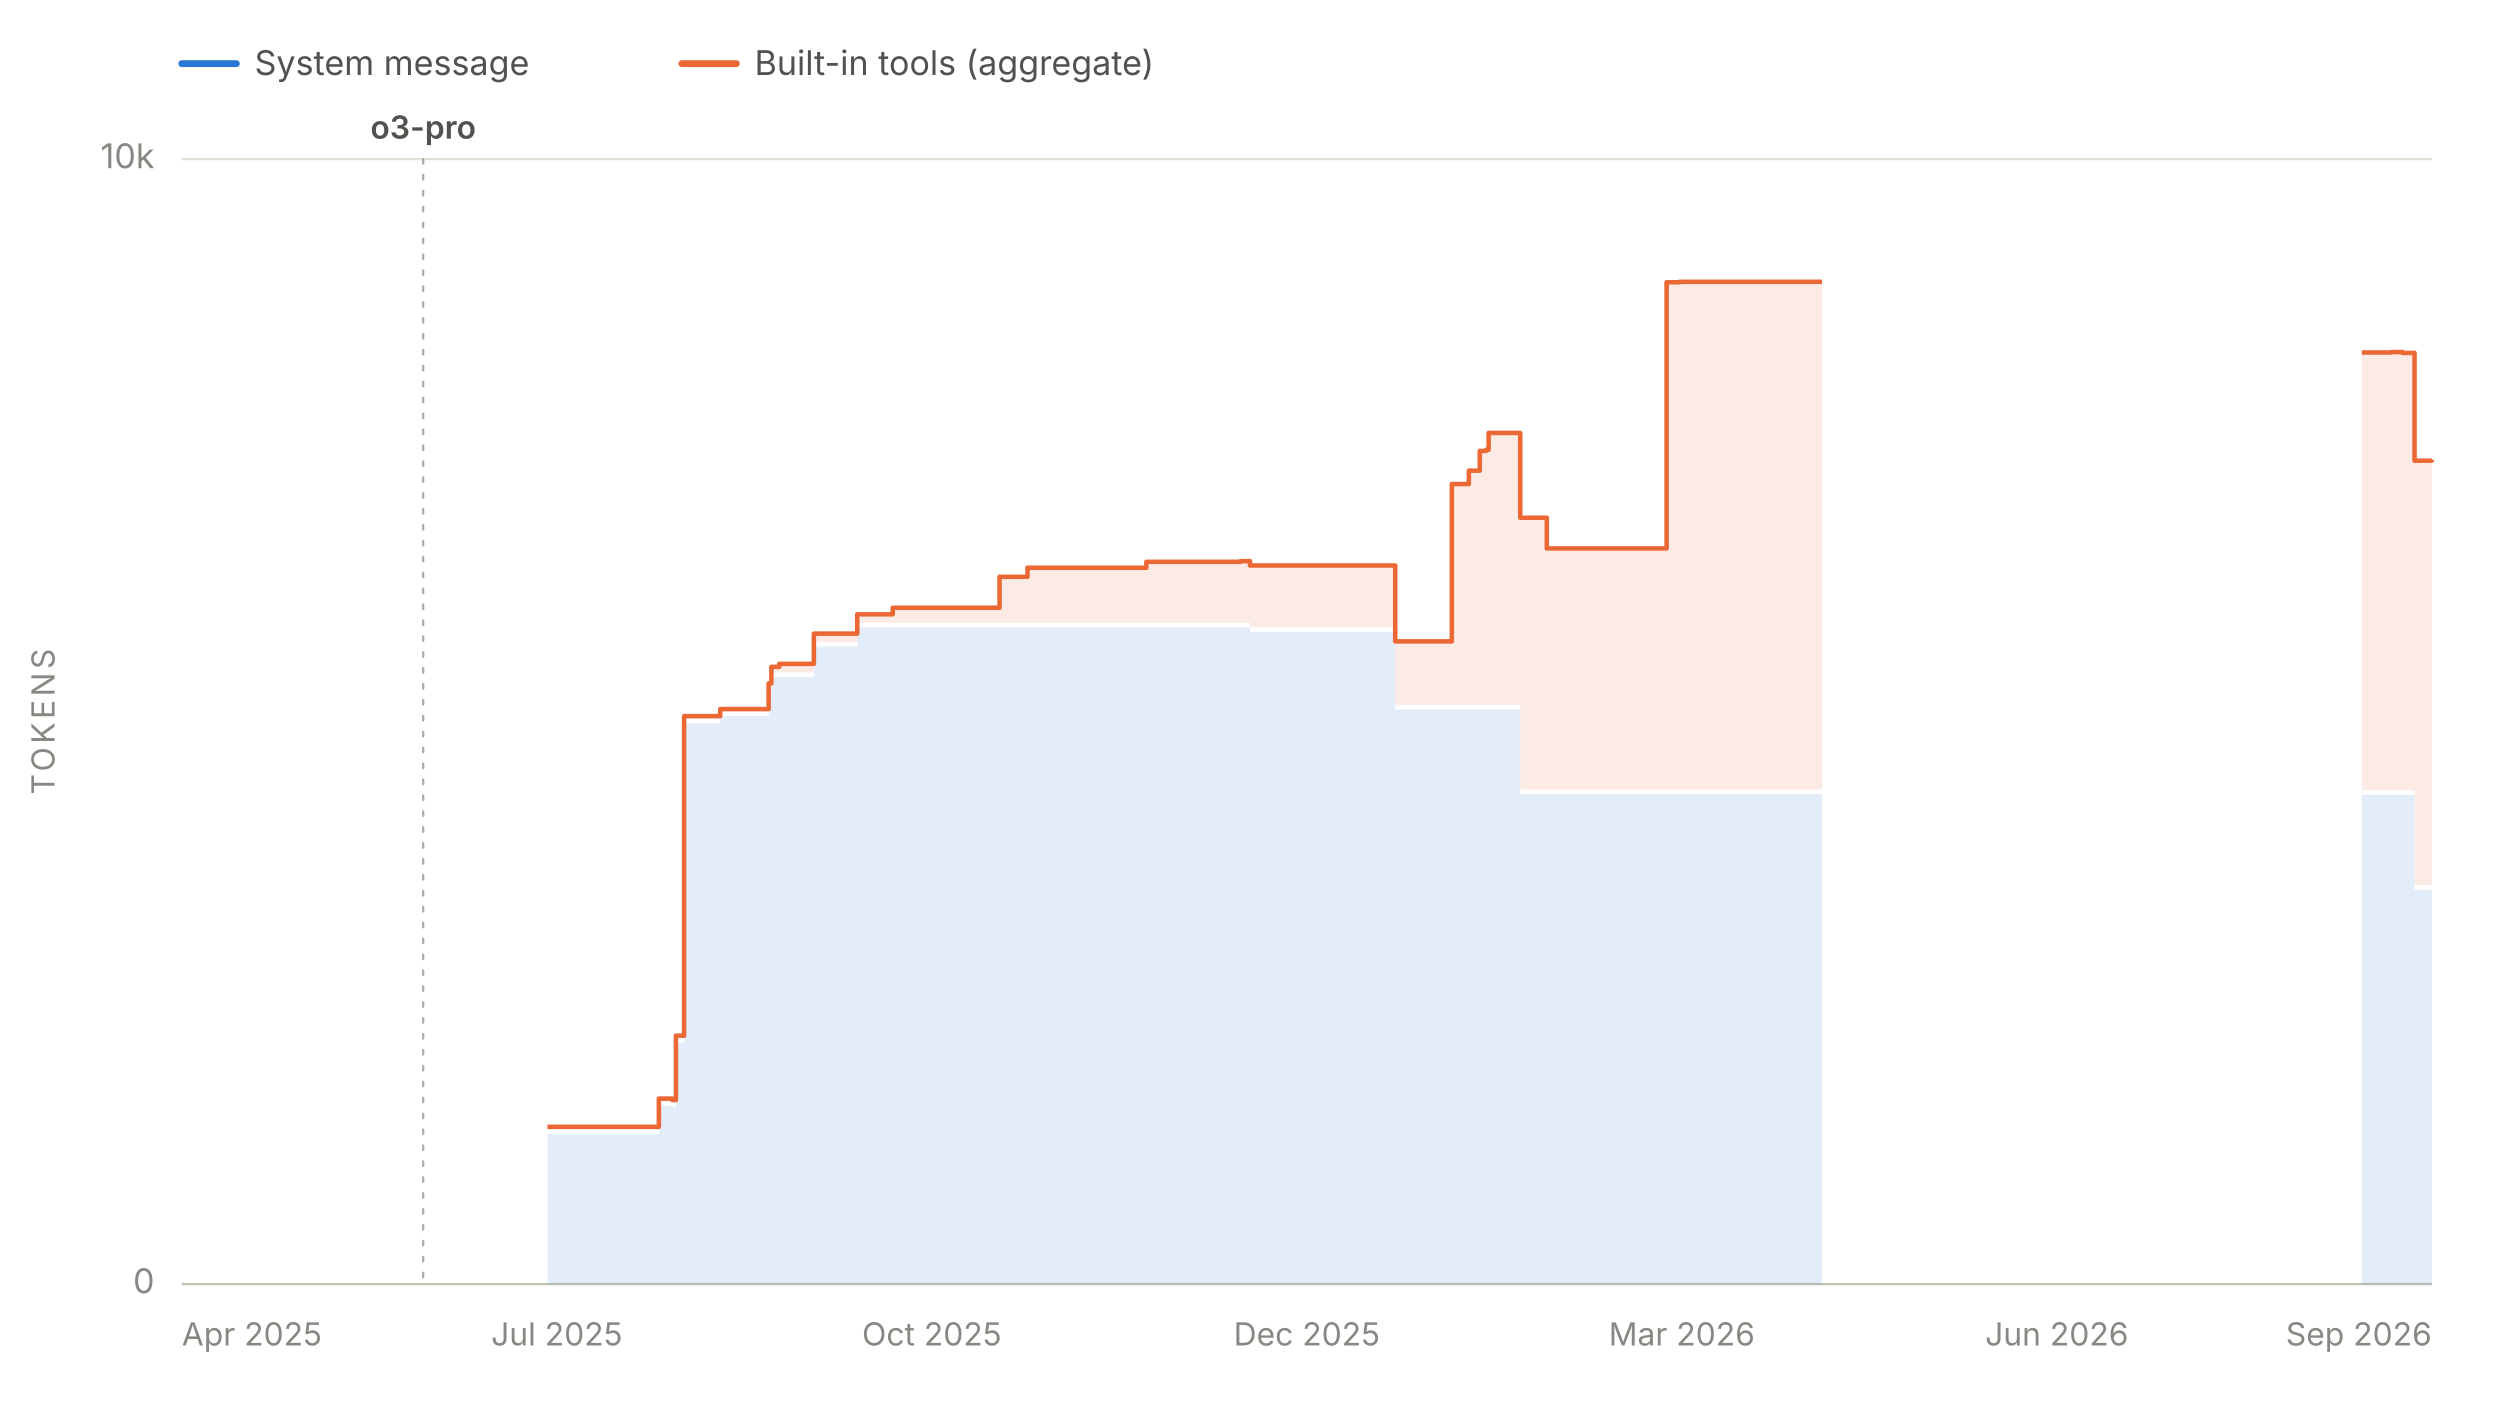
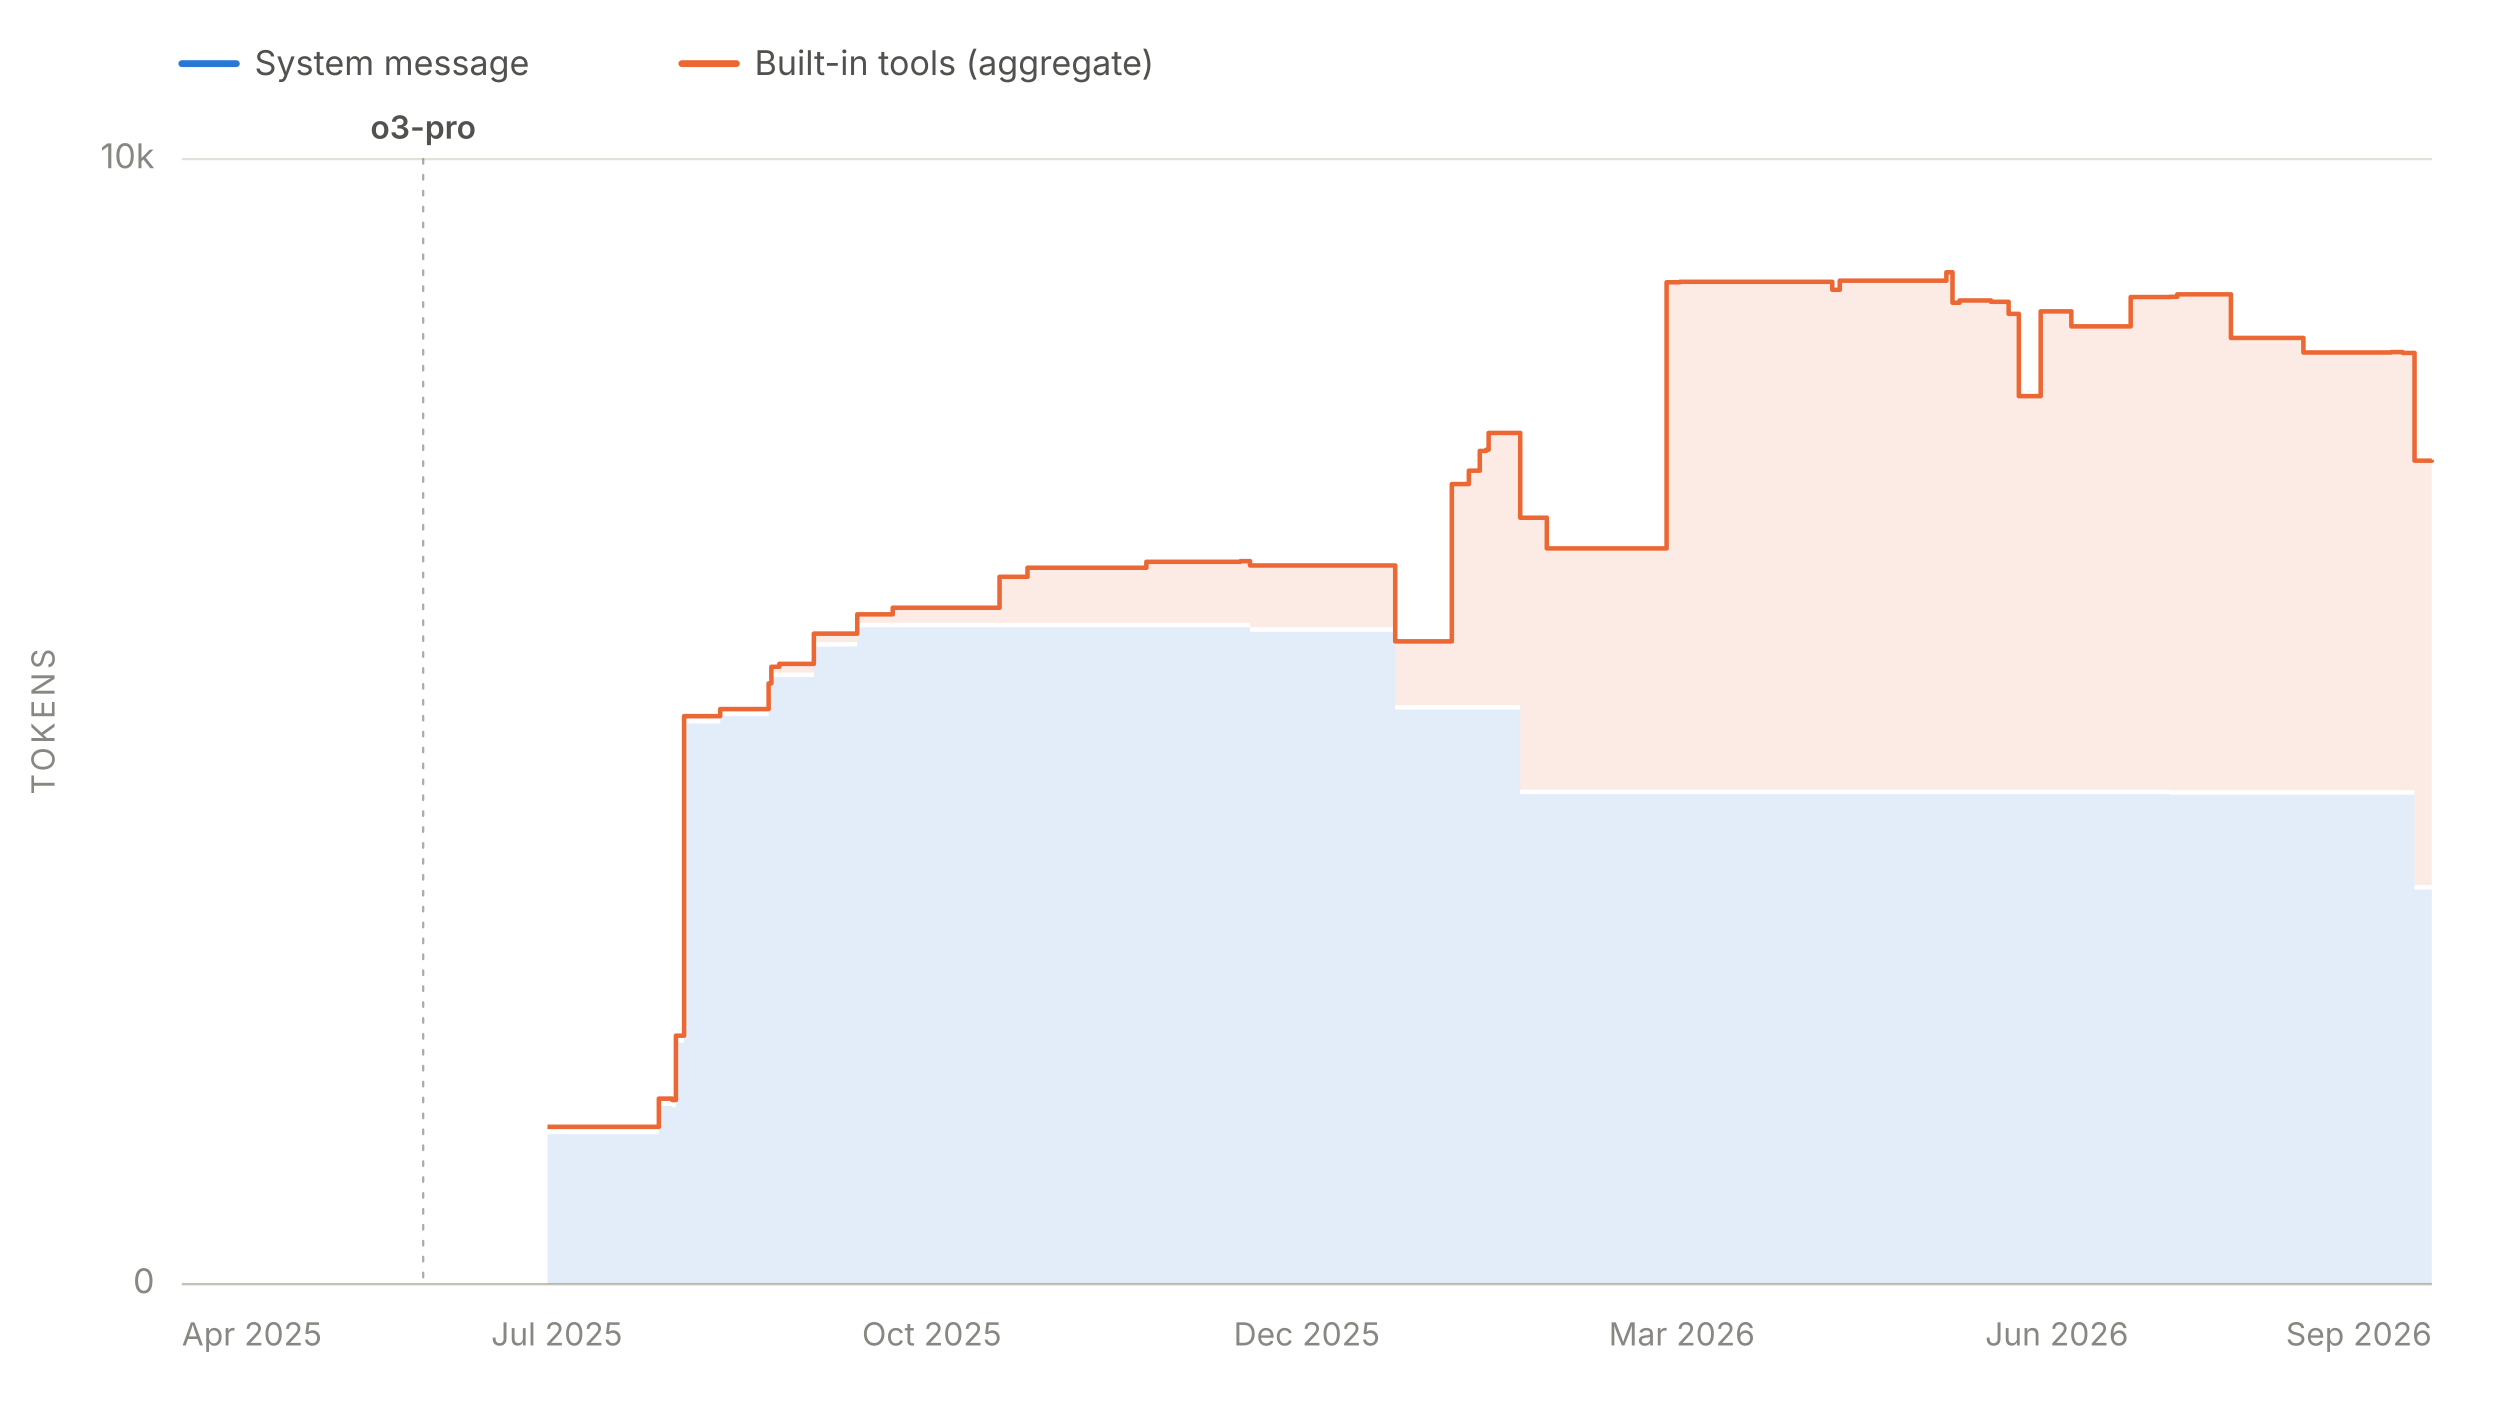
<svg xmlns="http://www.w3.org/2000/svg" viewBox="0 0 1100 625" width="1100" height="625" role="img" aria-labelledby="chartTitle chartDesc" font-family="system-ui, -apple-system, 'Segoe UI', sans-serif">
  <line x1="80" y1="28" x2="104" y2="28" stroke="#2a78d6" stroke-width="3" stroke-linecap="round" />
  <text x="112" y="33" font-size="15" fill="#52514e">System message</text>
  <line x1="300" y1="28" x2="324" y2="28" stroke="#eb6834" stroke-width="3" stroke-linecap="round" />
  <text x="332" y="33" font-size="15" fill="#52514e">Built-in tools (aggregate)</text>
  <line x1="80" y1="565.0" x2="1070" y2="565.0" stroke="#e1e0d9" stroke-width="1" />
  <text x="68" y="569.0" font-size="15" fill="#898781" text-anchor="end">0</text>
  <line x1="80" y1="70.0" x2="1070" y2="70.0" stroke="#e1e0d9" stroke-width="1" />
  <text x="68" y="74.0" font-size="15" fill="#898781" text-anchor="end">10k</text>
  <text x="24" y="317.5" font-size="14" fill="#898781" text-anchor="middle" letter-spacing="1.5" transform="rotate(-90 24 317.5)">TOKENS</text>
  <line x1="80" y1="565" x2="1070" y2="565" stroke="#c3c2b7" stroke-width="1" />
  <text x="80.0" y="592" font-size="14" fill="#898781" text-anchor="start">Apr 2025</text>
  <text x="245.0" y="592" font-size="14" fill="#898781" text-anchor="middle">Jul 2025</text>
  <text x="410.0" y="592" font-size="14" fill="#898781" text-anchor="middle">Oct 2025</text>
  <text x="575.0" y="592" font-size="14" fill="#898781" text-anchor="middle">Dec 2025</text>
  <text x="740.0" y="592" font-size="14" fill="#898781" text-anchor="middle">Mar 2026</text>
  <text x="905.0" y="592" font-size="14" fill="#898781" text-anchor="middle">Jun 2026</text>
  <text x="1070.0" y="592" font-size="14" fill="#898781" text-anchor="end">Sep 2026</text>
  <g data-release-date="2025-06-10">
    <line x1="186.2" y1="70" x2="186.2" y2="565" stroke="#898781" stroke-width="1" stroke-dasharray="2,5" stroke-linecap="round" opacity="0.7" />
    <text x="186.2" y="61.0" font-size="14" font-weight="600" fill="#52514e" text-anchor="middle">o3-pro</text>
  </g>
  <g data-selected-models="o3-pro">
-     <path d="M 240.9 565.0 L 240.9 499.0 L 241.5 499.0 L 241.5 499.0 L 244.2 499.0 L 244.2 499.0 L 246.6 499.0 L 246.6 499.0 L 250.7 499.0 L 250.7 499.0 L 254.1 499.0 L 254.1 499.0 L 262.5 499.0 L 262.5 499.0 L 270.3 499.0 L 270.3 499.0 L 274.0 499.0 L 274.0 499.0 L 289.9 499.0 L 289.9 486.6 L 295.8 486.6 L 295.8 487.2 L 297.4 487.2 L 297.4 458.8 L 299.0 458.8 L 299.0 458.8 L 301.0 458.8 L 301.0 318.3 L 301.7 318.3 L 301.7 318.3 L 303.6 318.3 L 303.6 318.3 L 309.7 318.3 L 309.7 318.3 L 316.9 318.3 L 316.9 315.1 L 325.5 315.1 L 325.5 315.1 L 338.2 315.1 L 338.2 305.1 L 339.4 305.1 L 339.4 297.9 L 342.9 297.9 L 342.9 297.9 L 343.1 297.9 L 343.1 297.9 L 352.2 297.9 L 352.2 297.9 L 354.0 297.9 L 354.0 297.9 L 358.1 297.9 L 358.1 284.5 L 363.9 284.5 L 363.9 284.5 L 367.5 284.5 L 367.5 284.5 L 367.7 284.5 L 367.7 284.5 L 367.8 284.5 L 367.8 284.5 L 377.2 284.5 L 377.2 276.0 L 381.2 276.0 L 381.2 276.0 L 383.5 276.0 L 383.5 276.0 L 392.8 276.0 L 392.8 276.0 L 394.8 276.0 L 394.8 276.0 L 398.9 276.0 L 398.9 276.0 L 412.4 276.0 L 412.4 276.0 L 418.5 276.0 L 418.5 276.0 L 422.9 276.0 L 422.9 276.0 L 439.8 276.0 L 439.8 276.0 L 452.1 276.0 L 452.1 276.0 L 453.6 276.0 L 453.6 276.0 L 455.8 276.0 L 455.8 276.0 L 465.3 276.0 L 465.3 276.0 L 465.9 276.0 L 465.9 276.0 L 475.2 276.0 L 475.2 276.0 L 475.3 276.0 L 475.3 276.0 L 481.0 276.0 L 481.0 276.0 L 485.2 276.0 L 485.2 276.0 L 492.7 276.0 L 492.7 276.0 L 504.4 276.0 L 504.4 276.0 L 504.6 276.0 L 504.6 276.0 L 506.2 276.0 L 506.2 276.0 L 508.4 276.0 L 508.4 276.0 L 530.2 276.0 L 530.2 276.0 L 533.8 276.0 L 533.8 276.0 L 542.4 276.0 L 542.4 276.0 L 545.8 276.0 L 545.8 276.0 L 547.5 276.0 L 547.5 276.0 L 550.0 276.0 L 550.0 278.0 L 555.6 278.0 L 555.6 278.0 L 561.1 278.0 L 561.1 278.0 L 561.2 278.0 L 561.2 278.0 L 563.2 278.0 L 563.2 278.0 L 566.0 278.0 L 566.0 278.0 L 598.3 278.0 L 598.3 278.0 L 598.8 278.0 L 598.8 278.0 L 604.3 278.0 L 604.3 278.0 L 613.9 278.0 L 613.9 312.2 L 614.5 312.2 L 614.5 312.2 L 615.9 312.2 L 615.9 312.2 L 616.5 312.2 L 616.5 312.2 L 617.6 312.2 L 617.6 312.2 L 627.7 312.2 L 627.7 312.2 L 629.9 312.2 L 629.9 312.2 L 635.3 312.2 L 635.3 312.2 L 635.4 312.2 L 635.4 312.2 L 638.8 312.2 L 638.8 312.2 L 646.3 312.2 L 646.3 312.2 L 651.1 312.2 L 651.1 312.2 L 653.9 312.2 L 653.9 312.2 L 655.0 312.2 L 655.0 312.2 L 655.9 312.2 L 655.9 312.2 L 656.9 312.2 L 656.9 312.2 L 668.9 312.2 L 668.9 349.4 L 670.7 349.4 L 670.7 349.4 L 670.8 349.4 L 670.8 349.4 L 680.6 349.4 L 680.6 349.4 L 680.8 349.4 L 680.8 349.4 L 681.5 349.4 L 681.5 349.4 L 696.0 349.4 L 696.0 349.4 L 698.4 349.4 L 698.4 349.4 L 705.8 349.4 L 705.8 349.4 L 710.4 349.4 L 710.4 349.4 L 711.8 349.4 L 711.8 349.4 L 717.8 349.4 L 717.8 349.4 L 720.4 349.4 L 720.4 349.4 L 722.0 349.4 L 722.0 349.4 L 733.3 349.4 L 733.3 349.4 L 739.1 349.4 L 739.1 349.4 L 753.1 349.4 L 753.1 349.4 L 762.5 349.4 L 762.5 349.4 L 782.5 349.4 L 782.5 349.4 L 782.8 349.4 L 782.8 349.4 L 792.1 349.4 L 792.1 349.4 L 801.7 349.4 L 801.7 349.4 L 801.7 565.0 Z" fill="#2a78d6" fill-opacity="0.13" stroke="none" />
-     <path d="M 240.9 497.0 L 240.9 495.8 L 241.5 495.8 L 241.5 495.8 L 244.2 495.8 L 244.2 495.8 L 246.6 495.8 L 246.6 495.8 L 250.7 495.8 L 250.7 495.8 L 254.1 495.8 L 254.1 495.8 L 262.5 495.8 L 262.5 495.8 L 270.3 495.8 L 270.3 495.8 L 274.0 495.8 L 274.0 495.8 L 289.9 495.8 L 289.9 483.4 L 295.8 483.4 L 295.8 484.0 L 297.4 484.0 L 297.4 455.7 L 299.0 455.7 L 299.0 455.7 L 301.0 455.7 L 301.0 315.1 L 301.7 315.1 L 301.7 315.1 L 303.6 315.1 L 303.6 315.1 L 309.7 315.1 L 309.7 315.1 L 316.9 315.1 L 316.9 312.0 L 325.5 312.0 L 325.5 312.0 L 338.2 312.0 L 338.2 300.7 L 339.4 300.7 L 339.4 293.4 L 342.9 293.4 L 342.9 292.1 L 343.1 292.1 L 343.1 292.1 L 352.2 292.1 L 352.2 292.1 L 354.0 292.1 L 354.0 292.1 L 358.1 292.1 L 358.1 278.8 L 363.9 278.8 L 363.9 278.8 L 367.5 278.8 L 367.5 278.8 L 367.7 278.8 L 367.7 278.8 L 367.8 278.8 L 367.8 278.8 L 377.2 278.8 L 377.2 270.3 L 381.2 270.3 L 381.2 270.3 L 383.5 270.3 L 383.5 270.3 L 392.8 270.3 L 392.8 267.4 L 394.8 267.4 L 394.8 267.4 L 398.9 267.4 L 398.9 267.4 L 412.4 267.4 L 412.4 267.4 L 418.5 267.4 L 418.5 267.4 L 422.9 267.4 L 422.9 267.4 L 439.8 267.4 L 439.8 253.8 L 452.1 253.8 L 452.1 249.8 L 453.6 249.8 L 453.6 249.8 L 455.8 249.8 L 455.8 249.8 L 465.3 249.8 L 465.3 249.8 L 465.9 249.8 L 465.9 249.8 L 475.2 249.8 L 475.2 249.8 L 475.3 249.8 L 475.3 249.8 L 481.0 249.8 L 481.0 249.8 L 485.2 249.8 L 485.2 249.8 L 492.7 249.8 L 492.7 249.8 L 504.4 249.8 L 504.4 247.2 L 504.6 247.2 L 504.6 247.2 L 506.2 247.2 L 506.2 247.2 L 508.4 247.2 L 508.4 247.2 L 530.2 247.2 L 530.2 247.2 L 533.8 247.2 L 533.8 247.2 L 542.4 247.2 L 542.4 247.2 L 545.8 247.2 L 545.8 246.9 L 547.5 246.9 L 547.5 246.9 L 550.0 246.9 L 550.0 248.8 L 555.6 248.8 L 555.6 248.8 L 561.1 248.8 L 561.1 248.8 L 561.2 248.8 L 561.2 248.8 L 563.2 248.8 L 563.2 248.8 L 566.0 248.8 L 566.0 248.8 L 598.3 248.8 L 598.3 248.8 L 598.8 248.8 L 598.8 248.8 L 604.3 248.8 L 604.3 248.8 L 613.9 248.8 L 613.9 282.2 L 614.5 282.2 L 614.5 282.2 L 615.9 282.2 L 615.9 282.2 L 616.5 282.2 L 616.5 282.2 L 617.6 282.2 L 617.6 282.2 L 627.7 282.2 L 627.7 282.2 L 629.9 282.2 L 629.9 282.2 L 635.3 282.2 L 635.3 282.2 L 635.4 282.2 L 635.4 282.2 L 638.8 282.2 L 638.8 213.0 L 646.3 213.0 L 646.3 207.1 L 651.1 207.1 L 651.1 198.4 L 653.9 198.4 L 653.9 197.9 L 655.0 197.9 L 655.0 190.5 L 655.9 190.5 L 655.9 190.5 L 656.9 190.5 L 656.9 190.5 L 668.9 190.5 L 668.9 227.8 L 670.7 227.8 L 670.7 227.8 L 670.8 227.8 L 670.8 227.8 L 680.6 227.8 L 680.6 241.3 L 680.8 241.3 L 680.8 241.3 L 681.5 241.3 L 681.5 241.3 L 696.0 241.3 L 696.0 241.3 L 698.4 241.3 L 698.4 241.3 L 705.8 241.3 L 705.8 241.3 L 710.4 241.3 L 710.4 241.3 L 711.8 241.3 L 711.8 241.3 L 717.8 241.3 L 717.8 241.3 L 720.4 241.3 L 720.4 241.3 L 722.0 241.3 L 722.0 241.3 L 733.3 241.3 L 733.3 124.2 L 739.1 124.2 L 739.1 124.0 L 753.1 124.0 L 753.1 124.0 L 762.5 124.0 L 762.5 124.0 L 782.5 124.0 L 782.5 124.0 L 782.8 124.0 L 782.8 124.0 L 792.1 124.0 L 792.1 124.0 L 801.7 124.0 L 801.7 124.0 L 801.7 347.4 L 801.7 347.4 L 792.1 347.4 L 792.1 347.4 L 782.8 347.4 L 782.8 347.4 L 782.5 347.4 L 782.5 347.4 L 762.5 347.4 L 762.5 347.4 L 753.1 347.4 L 753.1 347.4 L 739.1 347.4 L 739.1 347.4 L 733.3 347.4 L 733.3 347.4 L 722.0 347.4 L 722.0 347.4 L 720.4 347.4 L 720.4 347.4 L 717.8 347.4 L 717.8 347.4 L 711.8 347.4 L 711.8 347.4 L 710.4 347.4 L 710.4 347.4 L 705.8 347.4 L 705.8 347.4 L 698.4 347.4 L 698.4 347.4 L 696.0 347.4 L 696.0 347.4 L 681.5 347.4 L 681.5 347.4 L 680.8 347.4 L 680.8 347.4 L 680.6 347.4 L 680.6 347.4 L 670.8 347.4 L 670.8 347.4 L 670.7 347.4 L 670.7 347.4 L 668.9 347.4 L 668.9 310.2 L 656.9 310.2 L 656.9 310.2 L 655.9 310.2 L 655.9 310.2 L 655.0 310.2 L 655.0 310.2 L 653.9 310.2 L 653.9 310.2 L 651.1 310.2 L 651.1 310.2 L 646.3 310.2 L 646.3 310.2 L 638.8 310.2 L 638.8 310.2 L 635.4 310.2 L 635.4 310.2 L 635.3 310.2 L 635.3 310.2 L 629.9 310.2 L 629.9 310.2 L 627.7 310.2 L 627.7 310.2 L 617.6 310.2 L 617.6 310.2 L 616.5 310.2 L 616.5 310.2 L 615.9 310.2 L 615.9 310.2 L 614.5 310.2 L 614.5 310.2 L 613.9 310.2 L 613.9 276.0 L 604.3 276.0 L 604.3 276.0 L 598.8 276.0 L 598.8 276.0 L 598.3 276.0 L 598.3 276.0 L 566.0 276.0 L 566.0 276.0 L 563.2 276.0 L 563.2 276.0 L 561.2 276.0 L 561.2 276.0 L 561.1 276.0 L 561.1 276.0 L 555.6 276.0 L 555.6 276.0 L 550.0 276.0 L 550.0 274.0 L 547.5 274.0 L 547.5 274.0 L 545.8 274.0 L 545.8 274.0 L 542.4 274.0 L 542.4 274.0 L 533.8 274.0 L 533.8 274.0 L 530.2 274.0 L 530.2 274.0 L 508.4 274.0 L 508.4 274.0 L 506.2 274.0 L 506.2 274.0 L 504.6 274.0 L 504.6 274.0 L 504.4 274.0 L 504.4 274.0 L 492.7 274.0 L 492.7 274.0 L 485.2 274.0 L 485.2 274.0 L 481.0 274.0 L 481.0 274.0 L 475.3 274.0 L 475.3 274.0 L 475.2 274.0 L 475.2 274.0 L 465.9 274.0 L 465.9 274.0 L 465.3 274.0 L 465.3 274.0 L 455.8 274.0 L 455.8 274.0 L 453.6 274.0 L 453.6 274.0 L 452.1 274.0 L 452.1 274.0 L 439.8 274.0 L 439.8 274.0 L 422.9 274.0 L 422.9 274.0 L 418.5 274.0 L 418.5 274.0 L 412.4 274.0 L 412.4 274.0 L 398.9 274.0 L 398.9 274.0 L 394.8 274.0 L 394.8 274.0 L 392.8 274.0 L 392.8 274.0 L 383.5 274.0 L 383.5 274.0 L 381.2 274.0 L 381.2 274.0 L 377.2 274.0 L 377.2 282.5 L 367.8 282.5 L 367.8 282.5 L 367.7 282.5 L 367.7 282.5 L 367.5 282.5 L 367.5 282.5 L 363.9 282.5 L 363.9 282.5 L 358.1 282.5 L 358.1 295.9 L 354.0 295.9 L 354.0 295.9 L 352.2 295.9 L 352.2 295.9 L 343.1 295.9 L 343.1 295.9 L 342.9 295.9 L 342.9 295.9 L 339.4 295.9 L 339.4 303.1 L 338.2 303.1 L 338.2 313.1 L 325.5 313.1 L 325.5 313.1 L 316.9 313.1 L 316.9 316.3 L 309.7 316.3 L 309.7 316.3 L 303.6 316.3 L 303.6 316.3 L 301.7 316.3 L 301.7 316.3 L 301.0 316.3 L 301.0 456.8 L 299.0 456.8 L 299.0 456.8 L 297.4 456.8 L 297.4 485.2 L 295.8 485.2 L 295.8 484.6 L 289.9 484.6 L 289.9 497.0 L 274.0 497.0 L 274.0 497.0 L 270.3 497.0 L 270.3 497.0 L 262.5 497.0 L 262.5 497.0 L 254.1 497.0 L 254.1 497.0 L 250.7 497.0 L 250.7 497.0 L 246.6 497.0 L 246.6 497.0 L 244.2 497.0 L 244.2 497.0 L 241.5 497.0 L 241.5 497.0 L 240.9 497.0 Z" fill="#eb6834" fill-opacity="0.13" stroke="none" />
-     <path d="M 240.9 495.8 L 241.5 495.8 L 241.5 495.8 L 244.2 495.8 L 244.2 495.8 L 246.6 495.8 L 246.6 495.8 L 250.7 495.8 L 250.7 495.8 L 254.1 495.8 L 254.1 495.8 L 262.5 495.8 L 262.5 495.8 L 270.3 495.8 L 270.3 495.8 L 274.0 495.8 L 274.0 495.8 L 289.9 495.8 L 289.9 483.4 L 295.8 483.4 L 295.8 484.0 L 297.4 484.0 L 297.4 455.7 L 299.0 455.7 L 299.0 455.7 L 301.0 455.7 L 301.0 315.1 L 301.7 315.1 L 301.7 315.1 L 303.6 315.1 L 303.6 315.1 L 309.7 315.1 L 309.7 315.1 L 316.9 315.1 L 316.9 312.0 L 325.5 312.0 L 325.5 312.0 L 338.2 312.0 L 338.2 300.7 L 339.4 300.7 L 339.4 293.4 L 342.9 293.4 L 342.9 292.1 L 343.1 292.1 L 343.1 292.1 L 352.2 292.1 L 352.2 292.1 L 354.0 292.1 L 354.0 292.1 L 358.1 292.1 L 358.1 278.8 L 363.9 278.8 L 363.9 278.8 L 367.5 278.8 L 367.5 278.8 L 367.7 278.8 L 367.7 278.8 L 367.8 278.8 L 367.8 278.8 L 377.2 278.8 L 377.2 270.3 L 381.2 270.3 L 381.2 270.3 L 383.5 270.3 L 383.5 270.3 L 392.8 270.3 L 392.8 267.4 L 394.8 267.4 L 394.8 267.4 L 398.9 267.4 L 398.9 267.4 L 412.4 267.4 L 412.4 267.4 L 418.5 267.4 L 418.5 267.4 L 422.9 267.4 L 422.9 267.4 L 439.8 267.4 L 439.8 253.8 L 452.1 253.8 L 452.1 249.8 L 453.6 249.8 L 453.6 249.8 L 455.8 249.8 L 455.8 249.8 L 465.3 249.8 L 465.3 249.8 L 465.9 249.8 L 465.9 249.8 L 475.2 249.8 L 475.2 249.8 L 475.3 249.8 L 475.3 249.8 L 481.0 249.8 L 481.0 249.8 L 485.2 249.8 L 485.2 249.8 L 492.7 249.8 L 492.7 249.8 L 504.4 249.8 L 504.4 247.2 L 504.6 247.2 L 504.6 247.2 L 506.2 247.2 L 506.2 247.2 L 508.4 247.2 L 508.4 247.2 L 530.2 247.2 L 530.2 247.2 L 533.8 247.2 L 533.8 247.2 L 542.4 247.2 L 542.4 247.2 L 545.8 247.2 L 545.8 246.9 L 547.5 246.9 L 547.5 246.9 L 550.0 246.9 L 550.0 248.8 L 555.6 248.8 L 555.6 248.8 L 561.1 248.8 L 561.1 248.8 L 561.2 248.8 L 561.2 248.8 L 563.2 248.8 L 563.2 248.8 L 566.0 248.8 L 566.0 248.8 L 598.3 248.8 L 598.3 248.8 L 598.8 248.8 L 598.8 248.8 L 604.3 248.8 L 604.3 248.8 L 613.9 248.8 L 613.9 282.2 L 614.5 282.2 L 614.5 282.2 L 615.9 282.2 L 615.9 282.2 L 616.5 282.2 L 616.5 282.2 L 617.6 282.2 L 617.6 282.2 L 627.7 282.2 L 627.7 282.2 L 629.9 282.2 L 629.9 282.2 L 635.3 282.2 L 635.3 282.2 L 635.4 282.2 L 635.4 282.2 L 638.8 282.2 L 638.8 213.0 L 646.3 213.0 L 646.3 207.1 L 651.1 207.1 L 651.1 198.4 L 653.9 198.4 L 653.9 197.9 L 655.0 197.9 L 655.0 190.5 L 655.9 190.5 L 655.9 190.5 L 656.9 190.5 L 656.9 190.5 L 668.9 190.5 L 668.9 227.8 L 670.7 227.8 L 670.7 227.8 L 670.8 227.8 L 670.8 227.8 L 680.6 227.8 L 680.6 241.3 L 680.8 241.3 L 680.8 241.3 L 681.5 241.3 L 681.5 241.3 L 696.0 241.3 L 696.0 241.3 L 698.4 241.3 L 698.4 241.3 L 705.8 241.3 L 705.8 241.3 L 710.4 241.3 L 710.4 241.3 L 711.8 241.3 L 711.8 241.3 L 717.8 241.3 L 717.8 241.3 L 720.4 241.3 L 720.4 241.3 L 722.0 241.3 L 722.0 241.3 L 733.3 241.3 L 733.3 124.2 L 739.1 124.2 L 739.1 124.0 L 753.1 124.0 L 753.1 124.0 L 762.5 124.0 L 762.5 124.0 L 782.5 124.0 L 782.5 124.0 L 782.8 124.0 L 782.8 124.0 L 792.1 124.0 L 792.1 124.0 L 801.7 124.0 L 801.7 124.0" fill="none" stroke="#eb6834" stroke-width="2" stroke-linejoin="round" />
-   </g>
-   <g data-selected-models="o3-pro">
-     <path d="M 1039.2 565.0 L 1039.2 349.7 L 1040.6 349.7 L 1040.6 349.7 L 1046.7 349.7 L 1046.7 349.7 L 1052.2 349.7 L 1052.2 349.7 L 1052.8 349.7 L 1052.8 349.7 L 1057.2 349.7 L 1057.2 349.7 L 1062.4 349.7 L 1062.4 391.4 L 1064.1 391.4 L 1064.1 391.4 L 1066.3 391.4 L 1066.3 391.4 L 1067.9 391.4 L 1067.9 391.4 L 1068.2 391.4 L 1068.2 391.4 L 1069.7 391.4 L 1069.7 391.4 L 1070.0 391.4 L 1070.0 391.4 L 1070.0 565.0 Z" fill="#2a78d6" fill-opacity="0.13" stroke="none" />
-     <path d="M 1039.2 347.7 L 1039.2 155.1 L 1040.6 155.1 L 1040.6 155.1 L 1046.7 155.1 L 1046.7 155.1 L 1052.2 155.1 L 1052.2 154.9 L 1052.8 154.9 L 1052.8 154.9 L 1057.2 154.9 L 1057.2 155.3 L 1062.4 155.3 L 1062.4 202.7 L 1064.1 202.7 L 1064.1 202.7 L 1066.3 202.7 L 1066.3 202.7 L 1067.9 202.7 L 1067.9 202.7 L 1068.2 202.7 L 1068.2 202.7 L 1069.7 202.7 L 1069.7 202.7 L 1070.0 202.7 L 1070.0 202.3 L 1070.0 389.4 L 1070.0 389.4 L 1069.7 389.4 L 1069.7 389.4 L 1068.2 389.4 L 1068.2 389.4 L 1067.9 389.4 L 1067.9 389.4 L 1066.3 389.4 L 1066.3 389.4 L 1064.1 389.4 L 1064.1 389.4 L 1062.4 389.4 L 1062.4 347.7 L 1057.2 347.7 L 1057.2 347.7 L 1052.8 347.7 L 1052.8 347.7 L 1052.2 347.7 L 1052.2 347.7 L 1046.7 347.7 L 1046.7 347.7 L 1040.6 347.7 L 1040.6 347.7 L 1039.2 347.7 Z" fill="#eb6834" fill-opacity="0.13" stroke="none" />
-     <path d="M 1039.2 155.1 L 1040.6 155.1 L 1040.6 155.1 L 1046.7 155.1 L 1046.7 155.1 L 1052.2 155.1 L 1052.2 154.9 L 1052.8 154.9 L 1052.8 154.9 L 1057.2 154.9 L 1057.2 155.3 L 1062.4 155.3 L 1062.4 202.7 L 1064.1 202.7 L 1064.1 202.7 L 1066.3 202.7 L 1066.3 202.7 L 1067.9 202.7 L 1067.9 202.7 L 1068.2 202.7 L 1068.2 202.7 L 1069.7 202.7 L 1069.7 202.7 L 1070.0 202.7 L 1070.0 202.3" fill="none" stroke="#eb6834" stroke-width="2" stroke-linejoin="round" />
+     <path d="M 240.9 565.0 L 240.9 499.0 L 241.5 499.0 L 241.5 499.0 L 244.2 499.0 L 244.2 499.0 L 246.6 499.0 L 246.6 499.0 L 250.7 499.0 L 250.7 499.0 L 254.1 499.0 L 254.1 499.0 L 262.5 499.0 L 262.5 499.0 L 270.3 499.0 L 270.3 499.0 L 274.0 499.0 L 274.0 499.0 L 289.9 499.0 L 289.9 486.6 L 295.8 486.6 L 295.8 487.2 L 297.4 487.2 L 297.4 458.8 L 299.0 458.8 L 299.0 458.8 L 301.0 458.8 L 301.0 318.3 L 301.7 318.3 L 301.7 318.3 L 303.6 318.3 L 303.6 318.3 L 309.7 318.3 L 309.7 318.3 L 316.9 318.3 L 316.9 315.1 L 325.5 315.1 L 325.5 315.1 L 338.2 315.1 L 338.2 305.1 L 339.4 305.1 L 339.4 297.9 L 342.9 297.9 L 342.9 297.9 L 343.1 297.9 L 343.1 297.9 L 352.2 297.9 L 352.2 297.9 L 354.0 297.9 L 354.0 297.9 L 358.1 297.9 L 358.1 284.5 L 363.9 284.5 L 363.9 284.5 L 367.5 284.5 L 367.5 284.5 L 367.7 284.5 L 367.7 284.5 L 367.8 284.5 L 367.8 284.5 L 377.2 284.5 L 377.2 276.0 L 381.2 276.0 L 381.2 276.0 L 383.5 276.0 L 383.5 276.0 L 392.8 276.0 L 392.8 276.0 L 394.8 276.0 L 394.8 276.0 L 398.9 276.0 L 398.9 276.0 L 412.4 276.0 L 412.4 276.0 L 418.5 276.0 L 418.5 276.0 L 422.9 276.0 L 422.9 276.0 L 439.8 276.0 L 439.8 276.0 L 452.1 276.0 L 452.1 276.0 L 453.6 276.0 L 453.6 276.0 L 455.8 276.0 L 455.8 276.0 L 465.3 276.0 L 465.3 276.0 L 465.9 276.0 L 465.9 276.0 L 475.2 276.0 L 475.2 276.0 L 475.3 276.0 L 475.3 276.0 L 481.0 276.0 L 481.0 276.0 L 485.2 276.0 L 485.2 276.0 L 492.7 276.0 L 492.7 276.0 L 504.4 276.0 L 504.4 276.0 L 504.6 276.0 L 504.6 276.0 L 506.2 276.0 L 506.2 276.0 L 508.4 276.0 L 508.4 276.0 L 530.2 276.0 L 530.2 276.0 L 533.8 276.0 L 533.8 276.0 L 542.4 276.0 L 542.4 276.0 L 545.8 276.0 L 545.8 276.0 L 547.5 276.0 L 547.5 276.0 L 550.0 276.0 L 550.0 278.0 L 555.6 278.0 L 555.6 278.0 L 561.1 278.0 L 561.1 278.0 L 561.2 278.0 L 561.2 278.0 L 563.2 278.0 L 563.2 278.0 L 566.0 278.0 L 566.0 278.0 L 598.3 278.0 L 598.3 278.0 L 598.8 278.0 L 598.8 278.0 L 604.3 278.0 L 604.3 278.0 L 613.9 278.0 L 613.9 312.2 L 614.5 312.2 L 614.5 312.2 L 615.9 312.2 L 615.9 312.2 L 616.5 312.2 L 616.5 312.2 L 617.6 312.2 L 617.6 312.2 L 627.7 312.2 L 627.7 312.2 L 629.9 312.2 L 629.9 312.2 L 635.3 312.2 L 635.3 312.2 L 635.4 312.2 L 635.4 312.2 L 638.8 312.2 L 638.8 312.2 L 646.3 312.2 L 646.3 312.2 L 651.1 312.2 L 651.1 312.2 L 653.9 312.2 L 653.9 312.2 L 655.0 312.2 L 655.0 312.2 L 655.9 312.2 L 655.9 312.2 L 656.9 312.2 L 656.9 312.2 L 668.9 312.2 L 668.9 349.4 L 670.7 349.4 L 670.7 349.4 L 670.8 349.4 L 670.8 349.4 L 680.6 349.4 L 680.6 349.4 L 680.8 349.4 L 680.8 349.4 L 681.5 349.4 L 681.5 349.4 L 696.0 349.4 L 696.0 349.4 L 698.4 349.4 L 698.4 349.4 L 705.8 349.4 L 705.8 349.4 L 710.4 349.4 L 710.4 349.4 L 711.8 349.4 L 711.8 349.4 L 717.8 349.4 L 717.8 349.4 L 720.4 349.4 L 720.4 349.4 L 722.0 349.4 L 722.0 349.4 L 733.3 349.4 L 733.3 349.4 L 739.1 349.4 L 739.1 349.4 L 753.1 349.4 L 753.1 349.4 L 762.5 349.4 L 762.5 349.4 L 782.5 349.4 L 782.5 349.4 L 782.8 349.4 L 782.8 349.4 L 792.1 349.4 L 792.1 349.4 L 801.7 349.4 L 801.7 349.4 L 806.2 349.4 L 806.2 349.4 L 807.5 349.4 L 807.5 349.4 L 809.5 349.4 L 809.5 349.4 L 821.1 349.4 L 821.1 349.4 L 834.8 349.4 L 834.8 349.4 L 837.3 349.4 L 837.3 349.4 L 856.4 349.4 L 856.4 349.4 L 859.1 349.4 L 859.1 349.4 L 862.2 349.4 L 862.2 349.4 L 872.2 349.4 L 872.2 349.4 L 876.0 349.4 L 876.0 349.4 L 883.8 349.4 L 883.8 349.4 L 888.3 349.4 L 888.3 349.4 L 897.9 349.4 L 897.9 349.4 L 899.6 349.4 L 899.6 349.4 L 911.4 349.4 L 911.4 349.4 L 915.9 349.4 L 915.9 349.4 L 925.2 349.4 L 925.2 349.4 L 929.3 349.4 L 929.3 349.4 L 929.9 349.4 L 929.9 349.4 L 932.9 349.4 L 932.9 349.4 L 937.5 349.4 L 937.5 349.4 L 941.1 349.4 L 941.1 349.4 L 954.8 349.4 L 954.8 349.7 L 958.0 349.7 L 958.0 349.7 L 958.5 349.7 L 958.5 349.7 L 964.8 349.7 L 964.8 349.7 L 964.9 349.7 L 964.9 349.7 L 966.8 349.7 L 966.8 349.7 L 970.5 349.7 L 970.5 349.7 L 975.3 349.7 L 975.3 349.7 L 981.6 349.7 L 981.6 349.7 L 995.9 349.7 L 995.9 349.7 L 1010.7 349.7 L 1010.7 349.7 L 1013.5 349.7 L 1013.5 349.7 L 1039.2 349.7 L 1039.2 349.7 L 1040.6 349.7 L 1040.6 349.7 L 1046.7 349.7 L 1046.7 349.7 L 1052.2 349.7 L 1052.2 349.7 L 1052.8 349.7 L 1052.8 349.7 L 1057.2 349.7 L 1057.2 349.7 L 1062.4 349.7 L 1062.4 391.4 L 1064.1 391.4 L 1064.1 391.4 L 1066.3 391.4 L 1066.3 391.4 L 1067.9 391.4 L 1067.9 391.4 L 1068.2 391.4 L 1068.2 391.4 L 1069.7 391.4 L 1069.7 391.4 L 1070.0 391.4 L 1070.0 391.4 L 1070.0 565.0 Z" fill="#2a78d6" fill-opacity="0.13" stroke="none" />
+     <path d="M 240.9 497.0 L 240.9 495.8 L 241.5 495.8 L 241.5 495.8 L 244.2 495.8 L 244.2 495.8 L 246.6 495.8 L 246.6 495.8 L 250.7 495.8 L 250.7 495.8 L 254.1 495.8 L 254.1 495.8 L 262.5 495.8 L 262.5 495.8 L 270.3 495.8 L 270.3 495.8 L 274.0 495.8 L 274.0 495.8 L 289.9 495.8 L 289.9 483.4 L 295.8 483.4 L 295.8 484.0 L 297.4 484.0 L 297.4 455.7 L 299.0 455.7 L 299.0 455.7 L 301.0 455.7 L 301.0 315.1 L 301.7 315.1 L 301.7 315.1 L 303.6 315.1 L 303.6 315.1 L 309.7 315.1 L 309.7 315.1 L 316.9 315.1 L 316.9 312.0 L 325.5 312.0 L 325.5 312.0 L 338.2 312.0 L 338.2 300.7 L 339.4 300.7 L 339.4 293.4 L 342.9 293.4 L 342.9 292.1 L 343.1 292.1 L 343.1 292.1 L 352.2 292.1 L 352.2 292.1 L 354.0 292.1 L 354.0 292.1 L 358.1 292.1 L 358.1 278.8 L 363.9 278.8 L 363.9 278.8 L 367.5 278.8 L 367.5 278.8 L 367.7 278.8 L 367.7 278.8 L 367.8 278.8 L 367.8 278.8 L 377.2 278.8 L 377.2 270.3 L 381.2 270.3 L 381.2 270.3 L 383.5 270.3 L 383.5 270.3 L 392.8 270.3 L 392.8 267.4 L 394.8 267.4 L 394.8 267.4 L 398.9 267.4 L 398.9 267.4 L 412.4 267.4 L 412.4 267.4 L 418.5 267.4 L 418.5 267.4 L 422.9 267.4 L 422.9 267.4 L 439.8 267.4 L 439.8 253.8 L 452.1 253.8 L 452.1 249.8 L 453.6 249.8 L 453.6 249.8 L 455.8 249.8 L 455.8 249.8 L 465.3 249.8 L 465.3 249.8 L 465.9 249.8 L 465.9 249.8 L 475.2 249.8 L 475.2 249.8 L 475.3 249.8 L 475.3 249.8 L 481.0 249.8 L 481.0 249.8 L 485.2 249.8 L 485.2 249.8 L 492.7 249.8 L 492.7 249.8 L 504.4 249.8 L 504.4 247.2 L 504.6 247.2 L 504.6 247.2 L 506.2 247.2 L 506.2 247.2 L 508.4 247.2 L 508.4 247.2 L 530.2 247.2 L 530.2 247.2 L 533.8 247.2 L 533.8 247.2 L 542.4 247.2 L 542.4 247.2 L 545.8 247.2 L 545.8 246.9 L 547.5 246.9 L 547.5 246.9 L 550.0 246.9 L 550.0 248.8 L 555.6 248.8 L 555.6 248.8 L 561.1 248.8 L 561.1 248.8 L 561.2 248.8 L 561.2 248.8 L 563.2 248.8 L 563.2 248.8 L 566.0 248.8 L 566.0 248.8 L 598.3 248.8 L 598.3 248.8 L 598.8 248.8 L 598.8 248.8 L 604.3 248.8 L 604.3 248.8 L 613.9 248.8 L 613.9 282.2 L 614.5 282.2 L 614.5 282.2 L 615.9 282.2 L 615.9 282.2 L 616.5 282.2 L 616.5 282.2 L 617.6 282.2 L 617.6 282.2 L 627.7 282.2 L 627.7 282.2 L 629.9 282.2 L 629.9 282.2 L 635.3 282.2 L 635.3 282.2 L 635.4 282.2 L 635.4 282.2 L 638.8 282.2 L 638.8 213.0 L 646.3 213.0 L 646.3 207.1 L 651.1 207.1 L 651.1 198.4 L 653.9 198.4 L 653.9 197.9 L 655.0 197.9 L 655.0 190.5 L 655.9 190.5 L 655.9 190.5 L 656.9 190.5 L 656.9 190.5 L 668.9 190.5 L 668.9 227.8 L 670.7 227.8 L 670.7 227.8 L 670.8 227.8 L 670.8 227.8 L 680.6 227.8 L 680.6 241.3 L 680.8 241.3 L 680.8 241.3 L 681.5 241.3 L 681.5 241.3 L 696.0 241.3 L 696.0 241.3 L 698.4 241.3 L 698.4 241.3 L 705.8 241.3 L 705.8 241.3 L 710.4 241.3 L 710.4 241.3 L 711.8 241.3 L 711.8 241.3 L 717.8 241.3 L 717.8 241.3 L 720.4 241.3 L 720.4 241.3 L 722.0 241.3 L 722.0 241.3 L 733.3 241.3 L 733.3 124.2 L 739.1 124.2 L 739.1 124.0 L 753.1 124.0 L 753.1 124.0 L 762.5 124.0 L 762.5 124.0 L 782.5 124.0 L 782.5 124.0 L 782.8 124.0 L 782.8 124.0 L 792.1 124.0 L 792.1 124.0 L 801.7 124.0 L 801.7 124.0 L 806.2 124.0 L 806.2 127.5 L 807.5 127.5 L 807.5 127.5 L 809.5 127.5 L 809.5 123.5 L 821.1 123.5 L 821.1 123.5 L 834.8 123.5 L 834.8 123.5 L 837.3 123.5 L 837.3 123.5 L 856.4 123.5 L 856.4 119.8 L 859.1 119.8 L 859.1 133.2 L 862.2 133.2 L 862.2 132.2 L 872.2 132.2 L 872.2 132.2 L 876.0 132.2 L 876.0 132.8 L 883.8 132.8 L 883.8 138.1 L 888.3 138.1 L 888.3 174.3 L 897.9 174.3 L 897.9 137.0 L 899.6 137.0 L 899.6 137.0 L 911.4 137.0 L 911.4 143.6 L 915.9 143.6 L 915.9 143.6 L 925.2 143.6 L 925.2 143.6 L 929.3 143.6 L 929.3 143.6 L 929.9 143.6 L 929.9 143.6 L 932.9 143.6 L 932.9 143.6 L 937.5 143.6 L 937.5 130.7 L 941.1 130.7 L 941.1 130.7 L 954.8 130.7 L 954.8 130.6 L 958.0 130.6 L 958.0 129.5 L 958.5 129.5 L 958.5 129.5 L 964.8 129.5 L 964.8 129.5 L 964.9 129.5 L 964.9 129.5 L 966.8 129.5 L 966.8 129.5 L 970.5 129.5 L 970.5 129.5 L 975.3 129.5 L 975.3 129.5 L 981.6 129.5 L 981.6 148.7 L 995.9 148.7 L 995.9 148.7 L 1010.7 148.7 L 1010.7 148.7 L 1013.5 148.7 L 1013.5 155.1 L 1039.2 155.1 L 1039.2 155.1 L 1040.6 155.1 L 1040.6 155.1 L 1046.7 155.1 L 1046.7 155.1 L 1052.2 155.1 L 1052.2 154.9 L 1052.8 154.9 L 1052.8 154.9 L 1057.2 154.9 L 1057.2 155.3 L 1062.4 155.3 L 1062.4 202.7 L 1064.1 202.7 L 1064.1 202.7 L 1066.3 202.7 L 1066.3 202.7 L 1067.9 202.7 L 1067.9 202.7 L 1068.2 202.7 L 1068.2 202.7 L 1069.7 202.7 L 1069.7 202.7 L 1070.0 202.7 L 1070.0 202.3 L 1070.0 389.4 L 1070.0 389.4 L 1069.7 389.4 L 1069.7 389.4 L 1068.2 389.4 L 1068.2 389.4 L 1067.9 389.4 L 1067.9 389.4 L 1066.3 389.4 L 1066.3 389.4 L 1064.1 389.4 L 1064.1 389.4 L 1062.4 389.4 L 1062.4 347.7 L 1057.2 347.7 L 1057.2 347.7 L 1052.8 347.7 L 1052.8 347.7 L 1052.2 347.7 L 1052.2 347.7 L 1046.7 347.7 L 1046.7 347.7 L 1040.6 347.7 L 1040.6 347.7 L 1039.2 347.7 L 1039.2 347.7 L 1013.5 347.7 L 1013.5 347.7 L 1010.7 347.7 L 1010.7 347.7 L 995.9 347.7 L 995.9 347.7 L 981.6 347.7 L 981.6 347.7 L 975.3 347.7 L 975.3 347.7 L 970.5 347.7 L 970.5 347.7 L 966.8 347.7 L 966.8 347.7 L 964.9 347.7 L 964.9 347.7 L 964.8 347.7 L 964.8 347.7 L 958.5 347.7 L 958.5 347.7 L 958.0 347.7 L 958.0 347.7 L 954.8 347.7 L 954.8 347.4 L 941.1 347.4 L 941.1 347.4 L 937.5 347.4 L 937.5 347.4 L 932.9 347.4 L 932.9 347.4 L 929.9 347.4 L 929.9 347.4 L 929.3 347.4 L 929.3 347.4 L 925.2 347.4 L 925.2 347.4 L 915.9 347.4 L 915.9 347.4 L 911.4 347.4 L 911.4 347.4 L 899.6 347.4 L 899.6 347.4 L 897.9 347.4 L 897.9 347.4 L 888.3 347.4 L 888.3 347.4 L 883.8 347.4 L 883.8 347.4 L 876.0 347.4 L 876.0 347.4 L 872.2 347.4 L 872.2 347.4 L 862.2 347.4 L 862.2 347.4 L 859.1 347.4 L 859.1 347.4 L 856.4 347.4 L 856.4 347.4 L 837.3 347.4 L 837.3 347.4 L 834.8 347.4 L 834.8 347.4 L 821.1 347.4 L 821.1 347.4 L 809.5 347.4 L 809.5 347.4 L 807.5 347.4 L 807.5 347.4 L 806.2 347.4 L 806.2 347.4 L 801.7 347.4 L 801.7 347.4 L 792.1 347.4 L 792.1 347.4 L 782.8 347.4 L 782.8 347.4 L 782.5 347.4 L 782.5 347.4 L 762.5 347.4 L 762.5 347.4 L 753.1 347.4 L 753.1 347.4 L 739.1 347.4 L 739.1 347.4 L 733.3 347.4 L 733.3 347.4 L 722.0 347.4 L 722.0 347.4 L 720.4 347.4 L 720.4 347.4 L 717.8 347.4 L 717.8 347.4 L 711.8 347.4 L 711.8 347.4 L 710.4 347.4 L 710.4 347.4 L 705.8 347.4 L 705.8 347.4 L 698.4 347.4 L 698.4 347.4 L 696.0 347.4 L 696.0 347.4 L 681.5 347.4 L 681.5 347.4 L 680.8 347.4 L 680.8 347.4 L 680.6 347.4 L 680.6 347.4 L 670.8 347.4 L 670.8 347.4 L 670.7 347.4 L 670.7 347.4 L 668.9 347.4 L 668.9 310.2 L 656.9 310.2 L 656.9 310.2 L 655.9 310.2 L 655.9 310.2 L 655.0 310.2 L 655.0 310.2 L 653.9 310.2 L 653.9 310.2 L 651.1 310.2 L 651.1 310.2 L 646.3 310.2 L 646.3 310.2 L 638.8 310.2 L 638.8 310.2 L 635.4 310.2 L 635.4 310.2 L 635.3 310.2 L 635.3 310.2 L 629.9 310.2 L 629.9 310.2 L 627.7 310.2 L 627.7 310.2 L 617.6 310.2 L 617.6 310.2 L 616.5 310.2 L 616.5 310.2 L 615.9 310.2 L 615.9 310.2 L 614.5 310.2 L 614.5 310.2 L 613.9 310.2 L 613.9 276.0 L 604.3 276.0 L 604.3 276.0 L 598.8 276.0 L 598.8 276.0 L 598.3 276.0 L 598.3 276.0 L 566.0 276.0 L 566.0 276.0 L 563.2 276.0 L 563.2 276.0 L 561.2 276.0 L 561.2 276.0 L 561.1 276.0 L 561.1 276.0 L 555.6 276.0 L 555.6 276.0 L 550.0 276.0 L 550.0 274.0 L 547.5 274.0 L 547.5 274.0 L 545.8 274.0 L 545.8 274.0 L 542.4 274.0 L 542.4 274.0 L 533.8 274.0 L 533.8 274.0 L 530.2 274.0 L 530.2 274.0 L 508.4 274.0 L 508.4 274.0 L 506.2 274.0 L 506.2 274.0 L 504.6 274.0 L 504.6 274.0 L 504.4 274.0 L 504.4 274.0 L 492.7 274.0 L 492.7 274.0 L 485.2 274.0 L 485.2 274.0 L 481.0 274.0 L 481.0 274.0 L 475.3 274.0 L 475.3 274.0 L 475.2 274.0 L 475.2 274.0 L 465.9 274.0 L 465.9 274.0 L 465.3 274.0 L 465.3 274.0 L 455.8 274.0 L 455.8 274.0 L 453.6 274.0 L 453.6 274.0 L 452.1 274.0 L 452.1 274.0 L 439.8 274.0 L 439.8 274.0 L 422.9 274.0 L 422.9 274.0 L 418.5 274.0 L 418.5 274.0 L 412.4 274.0 L 412.4 274.0 L 398.9 274.0 L 398.9 274.0 L 394.8 274.0 L 394.8 274.0 L 392.8 274.0 L 392.8 274.0 L 383.5 274.0 L 383.5 274.0 L 381.2 274.0 L 381.2 274.0 L 377.2 274.0 L 377.2 282.5 L 367.8 282.5 L 367.8 282.5 L 367.7 282.5 L 367.7 282.5 L 367.5 282.5 L 367.5 282.5 L 363.9 282.5 L 363.9 282.5 L 358.1 282.5 L 358.1 295.9 L 354.0 295.9 L 354.0 295.9 L 352.2 295.9 L 352.2 295.9 L 343.1 295.9 L 343.1 295.9 L 342.9 295.9 L 342.9 295.9 L 339.4 295.9 L 339.4 303.1 L 338.2 303.1 L 338.2 313.1 L 325.5 313.1 L 325.5 313.1 L 316.9 313.1 L 316.9 316.3 L 309.7 316.3 L 309.7 316.3 L 303.6 316.3 L 303.6 316.3 L 301.7 316.3 L 301.7 316.3 L 301.0 316.3 L 301.0 456.8 L 299.0 456.8 L 299.0 456.8 L 297.4 456.8 L 297.4 485.2 L 295.8 485.2 L 295.8 484.6 L 289.9 484.6 L 289.9 497.0 L 274.0 497.0 L 274.0 497.0 L 270.3 497.0 L 270.3 497.0 L 262.5 497.0 L 262.5 497.0 L 254.1 497.0 L 254.1 497.0 L 250.7 497.0 L 250.7 497.0 L 246.6 497.0 L 246.6 497.0 L 244.2 497.0 L 244.2 497.0 L 241.5 497.0 L 241.5 497.0 L 240.9 497.0 Z" fill="#eb6834" fill-opacity="0.13" stroke="none" />
+     <path d="M 240.9 495.8 L 241.5 495.8 L 241.5 495.8 L 244.2 495.8 L 244.2 495.8 L 246.6 495.8 L 246.6 495.8 L 250.7 495.8 L 250.7 495.8 L 254.1 495.8 L 254.1 495.8 L 262.5 495.8 L 262.5 495.8 L 270.3 495.8 L 270.3 495.8 L 274.0 495.8 L 274.0 495.8 L 289.9 495.8 L 289.9 483.4 L 295.8 483.4 L 295.8 484.0 L 297.4 484.0 L 297.4 455.7 L 299.0 455.7 L 299.0 455.7 L 301.0 455.7 L 301.0 315.1 L 301.7 315.1 L 301.7 315.1 L 303.6 315.1 L 303.6 315.1 L 309.7 315.1 L 309.7 315.1 L 316.9 315.1 L 316.9 312.0 L 325.5 312.0 L 325.5 312.0 L 338.2 312.0 L 338.2 300.7 L 339.4 300.7 L 339.4 293.4 L 342.9 293.4 L 342.9 292.1 L 343.1 292.1 L 343.1 292.1 L 352.2 292.1 L 352.2 292.1 L 354.0 292.1 L 354.0 292.1 L 358.1 292.1 L 358.1 278.8 L 363.9 278.8 L 363.9 278.8 L 367.5 278.8 L 367.5 278.8 L 367.7 278.8 L 367.7 278.8 L 367.8 278.8 L 367.8 278.8 L 377.2 278.8 L 377.2 270.3 L 381.2 270.3 L 381.2 270.3 L 383.5 270.3 L 383.5 270.3 L 392.8 270.3 L 392.8 267.4 L 394.8 267.4 L 394.8 267.4 L 398.9 267.4 L 398.9 267.4 L 412.4 267.4 L 412.4 267.4 L 418.5 267.4 L 418.5 267.4 L 422.9 267.4 L 422.9 267.4 L 439.8 267.4 L 439.8 253.8 L 452.1 253.8 L 452.1 249.8 L 453.6 249.8 L 453.6 249.8 L 455.8 249.8 L 455.8 249.8 L 465.3 249.8 L 465.3 249.8 L 465.9 249.8 L 465.9 249.8 L 475.2 249.8 L 475.2 249.8 L 475.3 249.8 L 475.3 249.8 L 481.0 249.8 L 481.0 249.8 L 485.2 249.8 L 485.2 249.8 L 492.7 249.8 L 492.7 249.8 L 504.4 249.8 L 504.4 247.2 L 504.6 247.2 L 504.6 247.2 L 506.2 247.2 L 506.2 247.2 L 508.4 247.2 L 508.4 247.2 L 530.2 247.2 L 530.2 247.2 L 533.8 247.2 L 533.8 247.2 L 542.4 247.2 L 542.4 247.2 L 545.8 247.2 L 545.8 246.9 L 547.5 246.9 L 547.5 246.9 L 550.0 246.9 L 550.0 248.8 L 555.6 248.8 L 555.6 248.8 L 561.1 248.8 L 561.1 248.8 L 561.2 248.8 L 561.2 248.8 L 563.2 248.8 L 563.2 248.8 L 566.0 248.8 L 566.0 248.8 L 598.3 248.8 L 598.3 248.8 L 598.8 248.8 L 598.8 248.8 L 604.3 248.8 L 604.3 248.8 L 613.9 248.8 L 613.9 282.2 L 614.5 282.2 L 614.5 282.2 L 615.9 282.2 L 615.9 282.2 L 616.5 282.2 L 616.5 282.2 L 617.6 282.2 L 617.6 282.2 L 627.7 282.2 L 627.7 282.2 L 629.9 282.2 L 629.9 282.2 L 635.3 282.2 L 635.3 282.2 L 635.4 282.2 L 635.4 282.2 L 638.8 282.2 L 638.8 213.0 L 646.3 213.0 L 646.3 207.1 L 651.1 207.1 L 651.1 198.4 L 653.9 198.4 L 653.9 197.9 L 655.0 197.9 L 655.0 190.5 L 655.9 190.5 L 655.9 190.5 L 656.9 190.5 L 656.9 190.5 L 668.9 190.5 L 668.9 227.8 L 670.7 227.8 L 670.7 227.8 L 670.8 227.8 L 670.8 227.8 L 680.6 227.8 L 680.6 241.3 L 680.8 241.3 L 680.8 241.3 L 681.5 241.3 L 681.5 241.3 L 696.0 241.3 L 696.0 241.3 L 698.4 241.3 L 698.4 241.3 L 705.8 241.3 L 705.8 241.3 L 710.4 241.3 L 710.4 241.3 L 711.8 241.3 L 711.8 241.3 L 717.8 241.3 L 717.8 241.3 L 720.4 241.3 L 720.4 241.3 L 722.0 241.3 L 722.0 241.3 L 733.3 241.3 L 733.3 124.2 L 739.1 124.2 L 739.1 124.0 L 753.1 124.0 L 753.1 124.0 L 762.5 124.0 L 762.5 124.0 L 782.5 124.0 L 782.5 124.0 L 782.8 124.0 L 782.8 124.0 L 792.1 124.0 L 792.1 124.0 L 801.7 124.0 L 801.7 124.0 L 806.2 124.0 L 806.2 127.5 L 807.5 127.5 L 807.5 127.5 L 809.5 127.5 L 809.5 123.5 L 821.1 123.5 L 821.1 123.5 L 834.8 123.5 L 834.8 123.5 L 837.3 123.5 L 837.3 123.5 L 856.4 123.5 L 856.4 119.8 L 859.1 119.8 L 859.1 133.2 L 862.2 133.2 L 862.2 132.2 L 872.2 132.2 L 872.2 132.2 L 876.0 132.2 L 876.0 132.8 L 883.8 132.8 L 883.8 138.1 L 888.3 138.1 L 888.3 174.3 L 897.9 174.3 L 897.9 137.0 L 899.6 137.0 L 899.6 137.0 L 911.4 137.0 L 911.4 143.6 L 915.9 143.6 L 915.9 143.6 L 925.2 143.6 L 925.2 143.6 L 929.3 143.6 L 929.3 143.6 L 929.9 143.6 L 929.9 143.6 L 932.9 143.6 L 932.9 143.6 L 937.5 143.6 L 937.5 130.7 L 941.1 130.7 L 941.1 130.7 L 954.8 130.7 L 954.8 130.6 L 958.0 130.6 L 958.0 129.5 L 958.5 129.5 L 958.5 129.5 L 964.8 129.5 L 964.8 129.5 L 964.9 129.5 L 964.9 129.5 L 966.8 129.5 L 966.8 129.5 L 970.5 129.5 L 970.5 129.5 L 975.3 129.5 L 975.3 129.5 L 981.6 129.5 L 981.6 148.7 L 995.9 148.7 L 995.9 148.7 L 1010.7 148.7 L 1010.7 148.7 L 1013.5 148.7 L 1013.5 155.1 L 1039.2 155.1 L 1039.2 155.1 L 1040.6 155.1 L 1040.6 155.1 L 1046.7 155.1 L 1046.7 155.1 L 1052.2 155.1 L 1052.2 154.9 L 1052.8 154.9 L 1052.8 154.9 L 1057.2 154.9 L 1057.2 155.3 L 1062.4 155.3 L 1062.4 202.7 L 1064.1 202.7 L 1064.1 202.7 L 1066.3 202.7 L 1066.3 202.7 L 1067.9 202.7 L 1067.9 202.7 L 1068.2 202.7 L 1068.2 202.7 L 1069.7 202.7 L 1069.7 202.7 L 1070.0 202.7 L 1070.0 202.3" fill="none" stroke="#eb6834" stroke-width="2" stroke-linejoin="round" />
  </g>
</svg>
